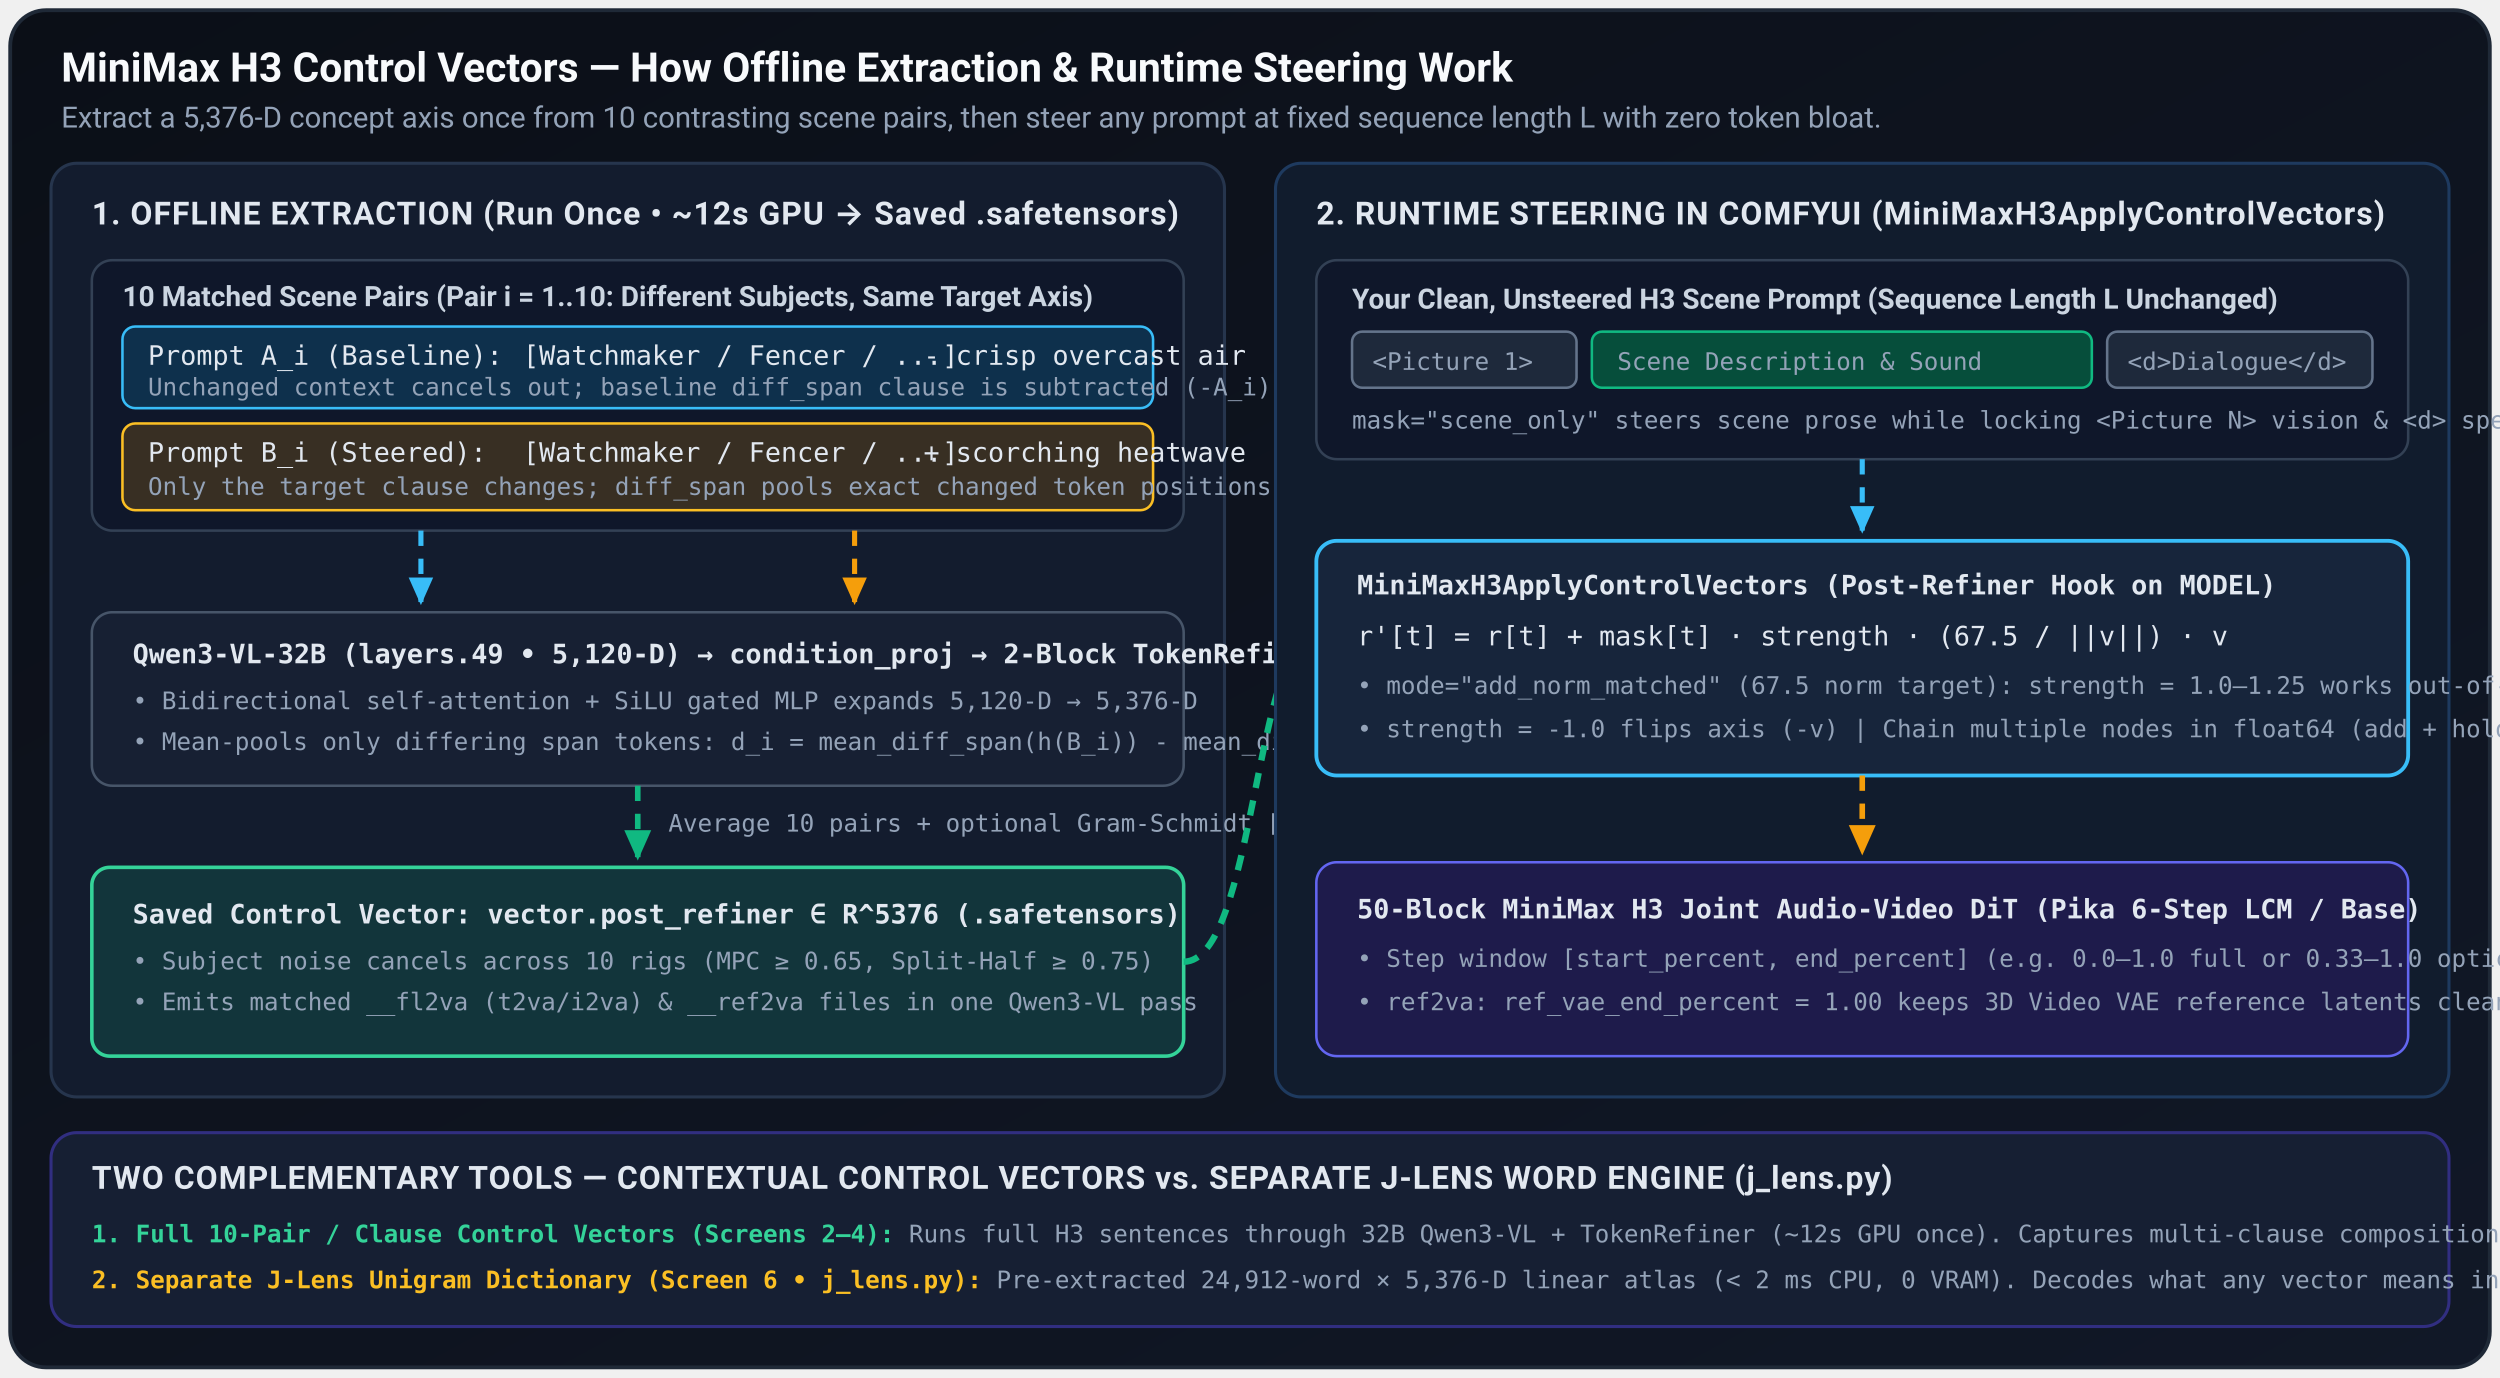
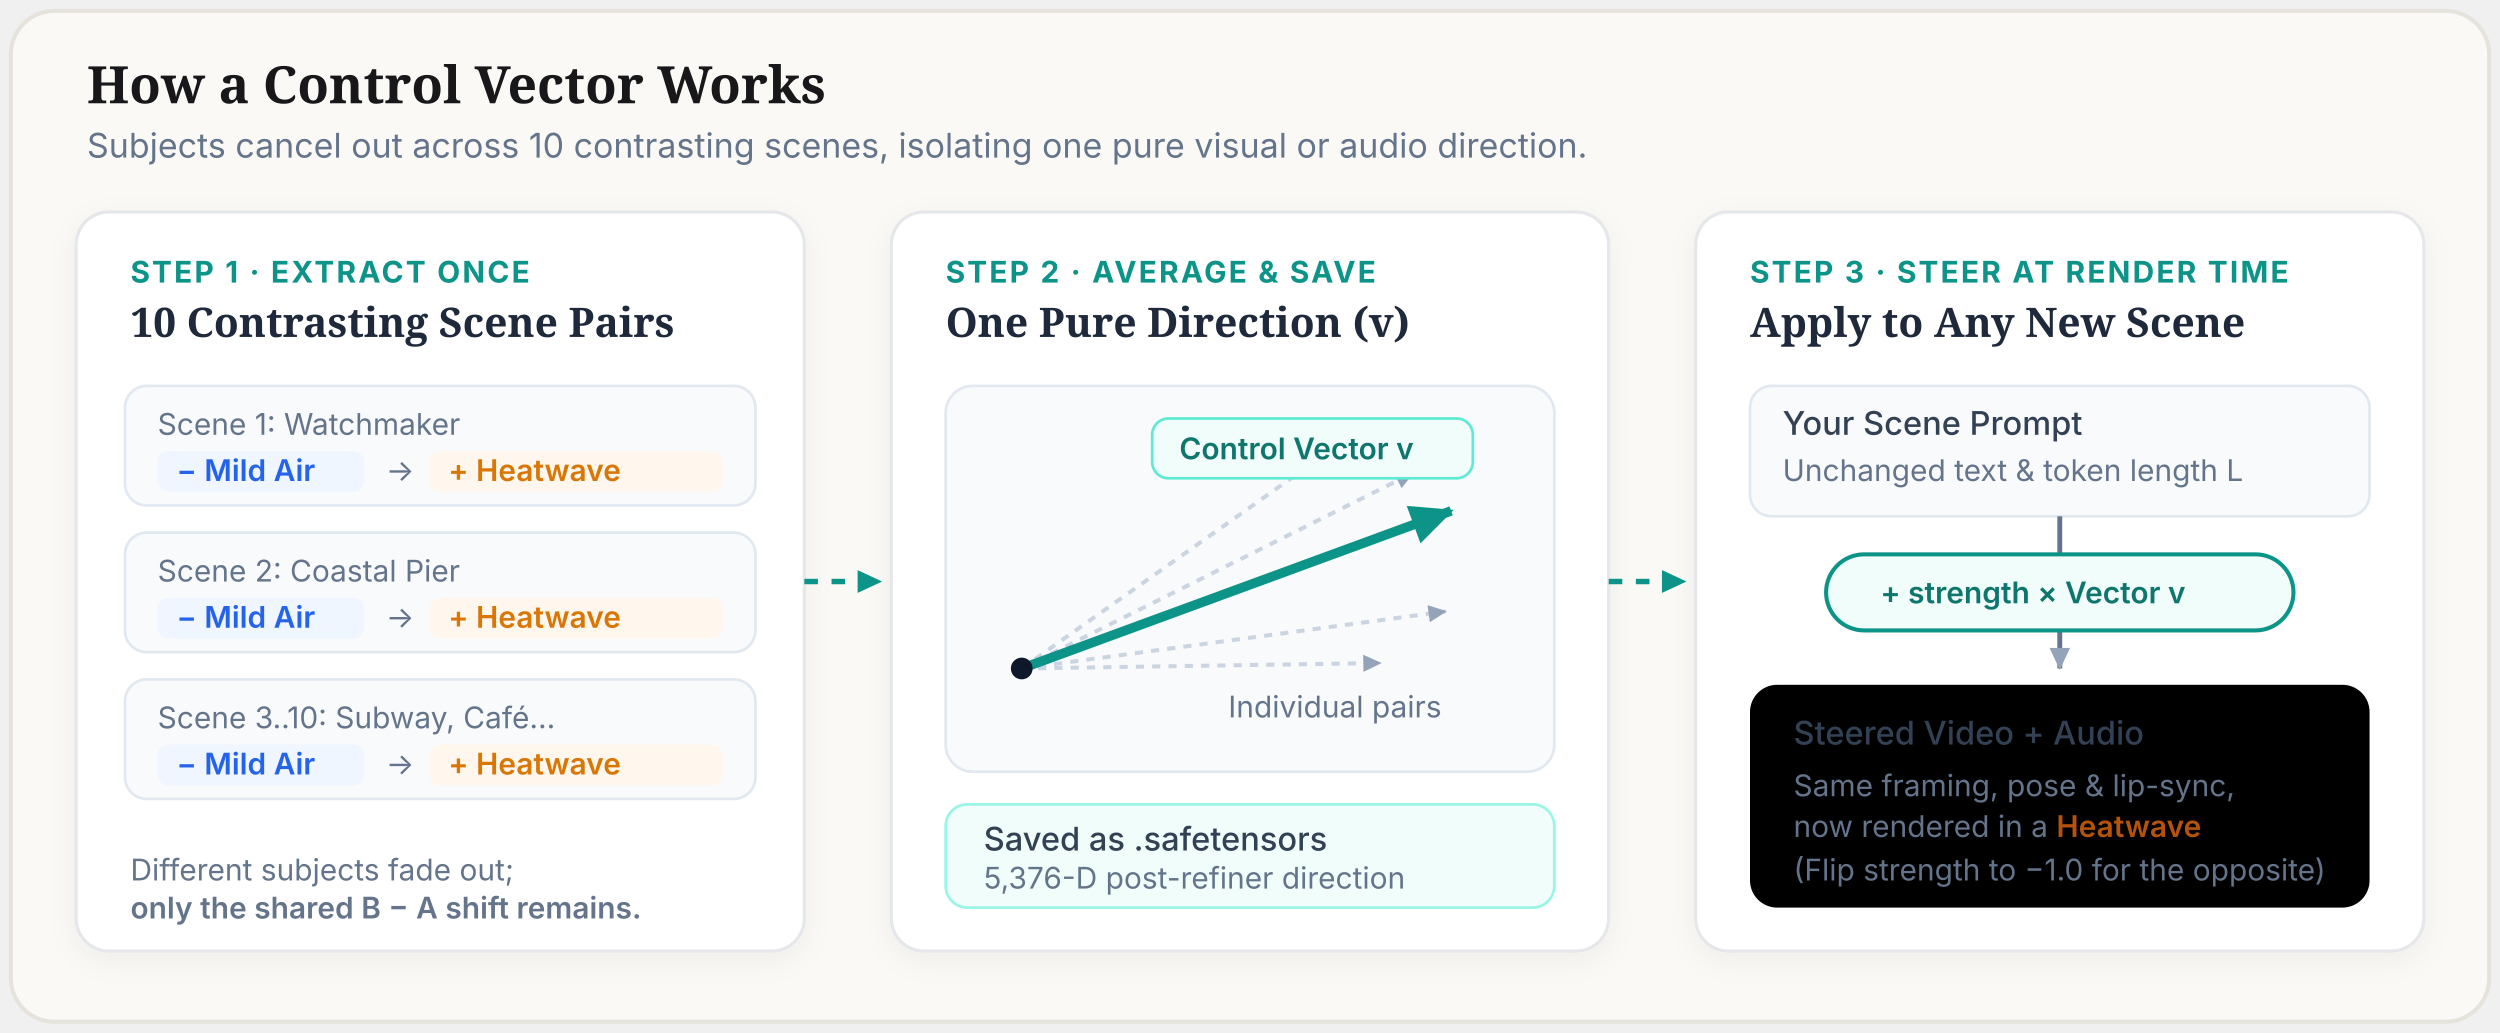
- <svg xmlns="http://www.w3.org/2000/svg" viewBox="0 0 980 540" width="100%" height="100%" role="img" aria-label="Animated explainer of MiniMax H3 Control Vector extraction and runtime steering">
+ <svg xmlns="http://www.w3.org/2000/svg" viewBox="0 0 920 380" width="100%" height="100%" role="img" aria-label="Visual explainer of how 10 prompt pairs extract a clean control vector and steer video generation">
  <defs>
-     <linearGradient id="bgGrad" x1="0%" y1="0%" x2="100%" y2="100%">
-       <stop offset="0%" stop-color="#0b0f17" />
-       <stop offset="100%" stop-color="#111827" />
-     </linearGradient>
-     <linearGradient id="poleAGrad" x1="0%" y1="0%" x2="100%" y2="0%">
-       <stop offset="0%" stop-color="#1e293b" />
-       <stop offset="100%" stop-color="#0f172a" />
-     </linearGradient>
-     <linearGradient id="poleBGrad" x1="0%" y1="0%" x2="100%" y2="0%">
-       <stop offset="0%" stop-color="#451a03" />
-       <stop offset="100%" stop-color="#78350f" />
-     </linearGradient>
-     <linearGradient id="vecGrad" x1="0%" y1="0%" x2="100%" y2="0%">
-       <stop offset="0%" stop-color="#f59e0b" />
-       <stop offset="100%" stop-color="#10b981" />
-     </linearGradient>
-     <marker id="arrowAmber" viewBox="0 0 10 10" refX="8" refY="5" markerWidth="6" markerHeight="6" orient="auto-start-reverse">
-       <path d="M 0 1 L 9 5 L 0 9 z" fill="#f59e0b" />
+     <filter id="cardShadow" x="-4%" y="-4%" width="108%" height="112%">
+       <feDropShadow dx="0" dy="3" stdDeviation="5" flood-color="#0f172a" flood-opacity="0.05" />
+     </filter>
+     <marker id="arrowSlate" viewBox="0 0 10 10" refX="8" refY="5" markerWidth="6" markerHeight="6" orient="auto-start-reverse">
+       <path d="M 1 1.5 L 8.5 5 L 1 8.5 z" fill="#94a3b8" />
    </marker>
    <marker id="arrowTeal" viewBox="0 0 10 10" refX="8" refY="5" markerWidth="6" markerHeight="6" orient="auto-start-reverse">
-       <path d="M 0 1 L 9 5 L 0 9 z" fill="#10b981" />
+       <path d="M 1 1.5 L 8.5 5 L 1 8.5 z" fill="#0d9488" />
    </marker>
-     <marker id="arrowBlue" viewBox="0 0 10 10" refX="8" refY="5" markerWidth="6" markerHeight="6" orient="auto-start-reverse">
-       <path d="M 0 1 L 9 5 L 0 9 z" fill="#38bdf8" />
+     <marker id="arrowAmber" viewBox="0 0 10 10" refX="8" refY="5" markerWidth="6" markerHeight="6" orient="auto-start-reverse">
+       <path d="M 1 1.5 L 8.5 5 L 1 8.5 z" fill="#d97706" />
    </marker>
  </defs>
  <style>
-     .bg { fill: url(#bgGrad); rx: 14px; stroke: #1f2937; stroke-width: 1.5; }
-     .panel { fill: #131c2e; stroke: #26354d; stroke-width: 1.2; rx: 10px; }
-     .panel-right { fill: #111c2d; stroke: #1e3a5f; stroke-width: 1.2; rx: 10px; }
-     .panel-bottom { fill: #161f33; stroke: #312e81; stroke-width: 1.2; rx: 10px; }
-     .title { font-family: -apple-system, BlinkMacSystemFont, "Segoe UI", Roboto, sans-serif; font-size: 16px; font-weight: 700; fill: #f8fafc; }
-     .subtitle { font-family: -apple-system, BlinkMacSystemFont, "Segoe UI", Roboto, sans-serif; font-size: 11.5px; fill: #94a3b8; }
-     .sec-hdr { font-family: -apple-system, BlinkMacSystemFont, "Segoe UI", Roboto, sans-serif; font-size: 12.5px; font-weight: 700; fill: #e2e8f0; letter-spacing: 0.4px; }
-     .label { font-family: -apple-system, BlinkMacSystemFont, "Segoe UI", Roboto, sans-serif; font-size: 11px; fill: #cbd5e1; }
-     .mono { font-family: "JetBrains Mono", "Fira Code", ui-monospace, SFMono-Regular, monospace; font-size: 10.5px; fill: #e2e8f0; }
-     .mono-sm { font-family: "JetBrains Mono", "Fira Code", ui-monospace, SFMono-Regular, monospace; font-size: 9.5px; fill: #94a3b8; }
-     .badge-a { fill: #0ea5e9; fill-opacity: 0.18; stroke: #38bdf8; stroke-width: 1; rx: 5px; }
-     .badge-b { fill: #f59e0b; fill-opacity: 0.18; stroke: #fbbf24; stroke-width: 1; rx: 5px; }
-     .badge-v { fill: #10b981; fill-opacity: 0.16; stroke: #34d399; stroke-width: 1.4; rx: 7px; }
+     .canvas { fill: #faf9f5; stroke: #e5e3dc; stroke-width: 1.5; rx: 16px; }
+     .card { fill: #ffffff; stroke: #e5e7eb; stroke-width: 1.2; rx: 12px; filter: url(#cardShadow); }
+     .heading { font-family: Georgia, "Newsreader", "Charter", serif; font-size: 19px; font-weight: 600; fill: #18181b; }
+     .subhead { font-family: "Plus Jakarta Sans", -apple-system, BlinkMacSystemFont, "Segoe UI", sans-serif; font-size: 12.5px; fill: #64748b; }
+     .step-num { font-family: "Plus Jakarta Sans", -apple-system, BlinkMacSystemFont, "Segoe UI", sans-serif; font-size: 11px; font-weight: 700; fill: #0d9488; letter-spacing: 0.8px; }
+     .card-title { font-family: Georgia, "Newsreader", "Charter", serif; font-size: 15px; font-weight: 600; fill: #1e293b; }
+     .label { font-family: "Plus Jakarta Sans", -apple-system, BlinkMacSystemFont, "Segoe UI", sans-serif; font-size: 12px; font-weight: 500; fill: #334155; }
+     .caption { font-family: "Plus Jakarta Sans", -apple-system, BlinkMacSystemFont, "Segoe UI", sans-serif; font-size: 11px; fill: #64748b; }
+     .pill-txt { font-family: "Plus Jakarta Sans", -apple-system, BlinkMacSystemFont, "Segoe UI", sans-serif; font-size: 11px; font-weight: 600; }

-     /* Flowing signal lines */
-     .flow-line {
-       stroke-dasharray: 6 5;
-       animation: dashFlow 1.8s linear infinite;
+     /* Subtle editorial animations */
+     .cancel-subj {
+       animation: subjFade 4.5s ease-in-out infinite;
    }
-     .pulse-box {
-       animation: glowPulse 3.2s ease-in-out infinite;
+     .keep-axis {
+       animation: axisPulse 4.5s ease-in-out infinite;
    }
-     .subject-cancel {
-       animation: fadeCancel 4s ease-in-out infinite;
+     .fan-line {
+       animation: fanConverge 4.5s ease-in-out infinite;
    }
-     .signal-lock {
-       animation: lockHighlight 4s ease-in-out infinite;
+     .flow-connector {
+       stroke-dasharray: 5 5;
+       animation: flowDots 1.8s linear infinite;
    }
-     .steer-wave {
-       animation: steerInject 3.2s ease-in-out infinite;
+     .steer-glow {
+       animation: warmShift 4.5s ease-in-out infinite;
    }

-     @keyframes dashFlow {
-       from { stroke-dashoffset: 22; }
+     @keyframes subjFade {
+       0%, 20% { opacity: 0.9; }
+       50%, 80% { opacity: 0.25; }
+       100% { opacity: 0.9; }
+     }
+     @keyframes axisPulse {
+       0%, 20% { transform: scale(1); }
+       50%, 80% { transform: scale(1.03); }
+       100% { transform: scale(1); }
+     }
+     @keyframes fanConverge {
+       0%, 20% { opacity: 0.75; }
+       55%, 85% { opacity: 0.18; }
+       100% { opacity: 0.75; }
+     }
+     @keyframes flowDots {
+       from { stroke-dashoffset: 20; }
      to { stroke-dashoffset: 0; }
    }
-     @keyframes glowPulse {
-       0%, 100% { stroke-opacity: 0.55; fill-opacity: 0.14; }
-       50% { stroke-opacity: 1; fill-opacity: 0.28; }
-     }
-     @keyframes fadeCancel {
-       0%, 25% { opacity: 0.95; }
-       55%, 85% { opacity: 0.22; }
-       100% { opacity: 0.95; }
-     }
-     @keyframes lockHighlight {
-       0%, 25% { opacity: 0.65; transform: translateX(0px); }
-       55%, 85% { opacity: 1; }
-       100% { opacity: 0.65; }
-     }
-     @keyframes steerInject {
-       0%, 100% { opacity: 0.45; }
-       50% { opacity: 1; }
+     @keyframes warmShift {
+       0%, 25% { fill: #f1f5f9; stroke: #cbd5e1; }
+       55%, 85% { fill: #fffbeb; stroke: #f59e0b; }
+       100% { fill: #f1f5f9; stroke: #cbd5e1; }
    }
    @media (prefers-reduced-motion: reduce) {
-       .flow-line, .pulse-box, .subject-cancel, .signal-lock, .steer-wave { animation: none; }
+       .cancel-subj, .keep-axis, .fan-line, .flow-connector, .steer-glow { animation: none; }
    }
  </style>
-   <rect x="4" y="4" width="972" height="532" class="bg" />
-   <text x="24" y="32" class="title">MiniMax H3 Control Vectors — How Offline Extraction &amp; Runtime Steering Work</text>
-   <text x="24" y="50" class="subtitle">Extract a 5,376-D concept axis once from 10 contrasting scene pairs, then steer any prompt at fixed sequence length L with zero token bloat.</text>
-   <rect x="20" y="64" width="460" height="366" class="panel" />
-   <text x="36" y="88" class="sec-hdr">1. OFFLINE EXTRACTION (Run Once • ~12s GPU → Saved .safetensors)</text>
-   <rect x="36" y="102" width="428" height="106" rx="8" fill="#0f172a" stroke="#334155" />
-   <text x="48" y="120" class="label" font-weight="600">10 Matched Scene Pairs (Pair i = 1..10: Different Subjects, Same Target Axis)</text>
-   <rect x="48" y="128" width="404" height="32" class="badge-a" />
-   <text x="58" y="143" class="mono" fill="#7dd3fc">Prompt A_i (Baseline):</text>
-   <text x="205" y="143" class="mono subject-cancel" fill="#cbd5e1">[Watchmaker / Fencer / ...]</text>
-   <text x="362" y="143" class="mono" fill="#38bdf8">- crisp overcast air</text>
-   <text x="58" y="155" class="mono-sm">Unchanged context cancels out; baseline diff_span clause is subtracted (-A_i)</text>
-   <rect x="48" y="166" width="404" height="34" class="badge-b" />
-   <text x="58" y="181" class="mono" fill="#fcd34d">Prompt B_i (Steered):</text>
-   <text x="205" y="181" class="mono subject-cancel" fill="#cbd5e1">[Watchmaker / Fencer / ...]</text>
-   <text x="362" y="181" class="mono signal-lock" fill="#fbbf24">+ scorching heatwave</text>
-   <text x="58" y="194" class="mono-sm">Only the target clause changes; diff_span pools exact changed token positions</text>
-   <line x1="165" y1="208" x2="165" y2="236" stroke="#38bdf8" stroke-width="2" class="flow-line" marker-end="url(#arrowBlue)" />
-   <line x1="335" y1="208" x2="335" y2="236" stroke="#f59e0b" stroke-width="2" class="flow-line" marker-end="url(#arrowAmber)" />
-   <rect x="36" y="240" width="428" height="68" rx="8" fill="#172033" stroke="#475569" />
-   <text x="52" y="260" class="mono" font-weight="700" fill="#f8fafc">Qwen3-VL-32B (layers.49 • 5,120-D) → condition_proj → 2-Block TokenRefiner</text>
-   <text x="52" y="278" class="mono-sm" fill="#cbd5e1">• Bidirectional self-attention + SiLU gated MLP expands 5,120-D → 5,376-D</text>
-   <text x="52" y="294" class="mono-sm" fill="#94a3b8">• Mean-pools only differing span tokens: d_i = mean_diff_span(h(B_i)) - mean_diff_span(h(A_i))</text>
-   <line x1="250" y1="308" x2="250" y2="336" stroke="#10b981" stroke-width="2.2" class="flow-line" marker-end="url(#arrowTeal)" />
-   <text x="262" y="326" class="mono-sm" fill="#6ee7b7">Average 10 pairs + optional Gram-Schmidt [[hold]] scrub</text>
-   <rect x="36" y="340" width="428" height="74" class="badge-v pulse-box" />
-   <text x="52" y="362" class="mono" font-weight="700" fill="#6ee7b7">Saved Control Vector: vector.post_refiner ∈ R^5376 (.safetensors)</text>
-   <text x="52" y="380" class="mono-sm" fill="#e2e8f0">• Subject noise cancels across 10 rigs (MPC ≥ 0.65, Split-Half ≥ 0.75)</text>
-   <text x="52" y="396" class="mono-sm" fill="#a7f3d0">• Emits matched __fl2va (t2va/i2va) &amp; __ref2va files in one Qwen3-VL pass</text>
-   <path d="M 464 377 C 492 377, 492 248, 516 248" fill="none" stroke="#10b981" stroke-width="2.5" class="flow-line" marker-end="url(#arrowTeal)" />
-   <rect x="500" y="64" width="460" height="366" class="panel-right" />
-   <text x="516" y="88" class="sec-hdr">2. RUNTIME STEERING IN COMFYUI (MiniMaxH3ApplyControlVectors)</text>
-   <rect x="516" y="102" width="428" height="78" rx="8" fill="#0f172a" stroke="#334155" />
-   <text x="530" y="121" class="label" font-weight="600">Your Clean, Unsteered H3 Scene Prompt (Sequence Length L Unchanged)</text>
-   <rect x="530" y="130" width="88" height="22" rx="4" fill="#1e293b" stroke="#64748b" />
-   <text x="538" y="145" class="mono-sm" fill="#94a3b8">&lt;Picture 1&gt;</text>
-   <rect x="624" y="130" width="196" height="22" rx="4" fill="#064e3b" stroke="#10b981" />
-   <text x="634" y="145" class="mono-sm" fill="#a7f3d0">Scene Description &amp; Sound</text>
-   <rect x="826" y="130" width="104" height="22" rx="4" fill="#1e293b" stroke="#64748b" />
-   <text x="834" y="145" class="mono-sm" fill="#94a3b8">&lt;d&gt;Dialogue&lt;/d&gt;</text>
-   <text x="530" y="168" class="mono-sm">mask="scene_only" steers scene prose while locking &lt;Picture N&gt; vision &amp; &lt;d&gt; speech bitwise</text>
-   <line x1="730" y1="180" x2="730" y2="208" stroke="#38bdf8" stroke-width="2" class="flow-line" marker-end="url(#arrowBlue)" />
-   <rect x="516" y="212" width="428" height="92" rx="8" fill="#17253b" stroke="#38bdf8" stroke-width="1.5" />
-   <text x="532" y="233" class="mono" font-weight="700" fill="#7dd3fc">MiniMaxH3ApplyControlVectors (Post-Refiner Hook on MODEL)</text>
-   <text x="532" y="253" class="mono" fill="#fde68a">r'[t] = r[t] + mask[t] · strength · (67.5 / ||v||) · v</text>
-   <text x="532" y="272" class="mono-sm" fill="#cbd5e1">• mode="add_norm_matched" (67.5 norm target): strength = 1.0–1.25 works out-of-the-box</text>
-   <text x="532" y="289" class="mono-sm" fill="#cbd5e1">• strength = -1.0 flips axis (-v)  |  Chain multiple nodes in float64 (add + hold)</text>
-   <line x1="730" y1="304" x2="730" y2="334" stroke="#f59e0b" stroke-width="2.2" class="flow-line" marker-end="url(#arrowAmber)" />
-   <rect x="516" y="338" width="428" height="76" rx="8" fill="#1e1b4b" stroke="#6366f1" class="steer-wave" />
-   <text x="532" y="360" class="mono" font-weight="700" fill="#c7d2fe">50-Block MiniMax H3 Joint Audio-Video DiT (Pika 6-Step LCM / Base)</text>
-   <text x="532" y="379" class="mono-sm" fill="#e0e7ff">• Step window [start_percent, end_percent] (e.g. 0.0–1.0 full or 0.33–1.0 optical look)</text>
-   <text x="532" y="396" class="mono-sm" fill="#a5b4fc">• ref2va: ref_vae_end_percent = 1.00 keeps 3D Video VAE reference latents clean on all steps</text>
-   <rect x="20" y="444" width="940" height="76" class="panel-bottom" />
-   <text x="36" y="466" class="sec-hdr" fill="#c4b5fd">TWO COMPLEMENTARY TOOLS — CONTEXTUAL CONTROL VECTORS vs. SEPARATE J-LENS WORD ENGINE (j_lens.py)</text>
-   <text x="36" y="487" class="mono-sm" fill="#e2e8f0">
-     <tspan fill="#34d399" font-weight="700">1. Full 10-Pair / Clause Control Vectors (Screens 2–4):</tspan>
-     Runs full H3 sentences through 32B Qwen3-VL + TokenRefiner (~12s GPU once). Captures multi-clause composition &amp; audio-visual coupling.
+   <rect x="4" y="4" width="912" height="372" class="canvas" />
+   <text x="32" y="38" class="heading">How a Control Vector Works</text>
+   <text x="32" y="58" class="subhead">Subjects cancel out across 10 contrasting scenes, isolating one pure visual or audio direction.</text>
+   <rect x="28" y="78" width="268" height="272" class="card" />
+   <text x="48" y="104" class="step-num">STEP 1 · EXTRACT ONCE</text>
+   <text x="48" y="124" class="card-title">10 Contrasting Scene Pairs</text>
+   <rect x="46" y="142" width="232" height="44" rx="8" fill="#f8fafc" stroke="#e2e8f0" />
+   <text x="58" y="160" class="caption cancel-subj">Scene 1: Watchmaker</text>
+   <rect x="58" y="166" width="76" height="15" rx="4" fill="#eff6ff" />
+   <text x="65" y="177" class="pill-txt" fill="#2563eb" font-size="9.5">− Mild Air</text>
+   <text x="142" y="177" class="caption">→</text>
+   <rect x="158" y="166" width="108" height="15" rx="4" fill="#fff7ed" />
+   <text x="165" y="177" class="pill-txt" fill="#d97706" font-size="9.5">+ Heatwave</text>
+   <rect x="46" y="196" width="232" height="44" rx="8" fill="#f8fafc" stroke="#e2e8f0" />
+   <text x="58" y="214" class="caption cancel-subj">Scene 2: Coastal Pier</text>
+   <rect x="58" y="220" width="76" height="15" rx="4" fill="#eff6ff" />
+   <text x="65" y="231" class="pill-txt" fill="#2563eb" font-size="9.5">− Mild Air</text>
+   <text x="142" y="231" class="caption">→</text>
+   <rect x="158" y="220" width="108" height="15" rx="4" fill="#fff7ed" />
+   <text x="165" y="231" class="pill-txt" fill="#d97706" font-size="9.5">+ Heatwave</text>
+   <rect x="46" y="250" width="232" height="44" rx="8" fill="#f8fafc" stroke="#e2e8f0" />
+   <text x="58" y="268" class="caption cancel-subj">Scene 3..10: Subway, Café...</text>
+   <rect x="58" y="274" width="76" height="15" rx="4" fill="#eff6ff" />
+   <text x="65" y="285" class="pill-txt" fill="#2563eb" font-size="9.5">− Mild Air</text>
+   <text x="142" y="285" class="caption">→</text>
+   <rect x="158" y="274" width="108" height="15" rx="4" fill="#fff7ed" />
+   <text x="165" y="285" class="pill-txt" fill="#d97706" font-size="9.5">+ Heatwave</text>
+   <text x="48" y="324" class="caption">Different subjects fade out;</text>
+   <text x="48" y="338" class="caption" fill="#0d9488" font-weight="600">only the shared B − A shift remains.</text>
+   <line x1="296" y1="214" x2="324" y2="214" stroke="#0d9488" stroke-width="2" class="flow-connector" marker-end="url(#arrowTeal)" />
+   <rect x="328" y="78" width="264" height="272" class="card" />
+   <text x="348" y="104" class="step-num">STEP 2 · AVERAGE &amp; SAVE</text>
+   <text x="348" y="124" class="card-title">One Pure Direction (v)</text>
+   <rect x="348" y="142" width="224" height="142" rx="10" fill="#f8fafc" stroke="#e2e8f0" />
+   <line x1="376" y1="246" x2="495" y2="162" stroke="#cbd5e1" stroke-width="1.5" stroke-dasharray="3 3" class="fan-line" marker-end="url(#arrowSlate)" />
+   <line x1="376" y1="246" x2="520" y2="174" stroke="#cbd5e1" stroke-width="1.5" stroke-dasharray="3 3" class="fan-line" marker-end="url(#arrowSlate)" />
+   <line x1="376" y1="246" x2="532" y2="225" stroke="#cbd5e1" stroke-width="1.5" stroke-dasharray="3 3" class="fan-line" marker-end="url(#arrowSlate)" />
+   <line x1="376" y1="246" x2="508" y2="244" stroke="#cbd5e1" stroke-width="1.5" stroke-dasharray="3 3" class="fan-line" marker-end="url(#arrowSlate)" />
+   <text x="452" y="264" class="caption" font-size="10">Individual pairs</text>
+   <line x1="376" y1="246" x2="534" y2="188" stroke="#0d9488" stroke-width="3.5" marker-end="url(#arrowTeal)" />
+   <circle cx="376" cy="246" r="4" fill="#0f172a" />
+   <rect x="424" y="154" width="118" height="22" rx="6" fill="#f0fdfa" stroke="#5eead4" />
+   <text x="434" y="169" class="pill-txt" fill="#0f766e">Control Vector v</text>
+   <rect x="348" y="296" width="224" height="38" rx="8" fill="#f0fdfa" stroke="#99f6e4" />
+   <text x="362" y="313" class="label" fill="#115e59" font-weight="600">Saved as .safetensors</text>
+   <text x="362" y="327" class="caption" fill="#0f766e">5,376-D post-refiner direction</text>
+   <line x1="592" y1="214" x2="620" y2="214" stroke="#0d9488" stroke-width="2" class="flow-connector" marker-end="url(#arrowTeal)" />
+   <rect x="624" y="78" width="268" height="272" class="card" />
+   <text x="644" y="104" class="step-num">STEP 3 · STEER AT RENDER TIME</text>
+   <text x="644" y="124" class="card-title">Apply to Any New Scene</text>
+   <rect x="644" y="142" width="228" height="48" rx="8" fill="#f8fafc" stroke="#e2e8f0" />
+   <text x="656" y="160" class="label" font-weight="600">Your Scene Prompt</text>
+   <text x="656" y="177" class="caption">Unchanged text &amp; token length L</text>
+   <line x1="758" y1="190" x2="758" y2="246" stroke="#64748b" stroke-width="1.8" marker-end="url(#arrowSlate)" />
+   <rect x="672" y="204" width="172" height="28" rx="14" fill="#f0fdfa" stroke="#0d9488" stroke-width="1.5" />
+   <text x="692" y="222" class="pill-txt" fill="#0f766e">+ strength × Vector v</text>
+   <rect x="644" y="252" width="228" height="82" rx="10" class="steer-glow" stroke-width="1.5" />
+   <text x="660" y="274" class="label" font-weight="600" fill="#1e293b">Steered Video + Audio</text>
+   <text x="660" y="293" class="caption">Same framing, pose &amp; lip-sync,</text>
+   <text x="660" y="308" class="caption">now rendered in a <tspan class="pill-txt" fill="#b45309">Heatwave</tspan>
  </text>
-   <text x="36" y="505" class="mono-sm" fill="#e2e8f0">
-     <tspan fill="#fbbf24" font-weight="700">2. Separate J-Lens Unigram Dictionary (Screen 6 • j_lens.py):</tspan>
-     Pre-extracted 24,912-word × 5,376-D linear atlas (&lt; 2 ms CPU, 0 VRAM). Decodes what any vector means in English words &amp; scrubs --hold-words.
-   </text>
+   <text x="660" y="324" class="caption" font-size="10.5">(Flip strength to −1.0 for the opposite)</text>
</svg>
